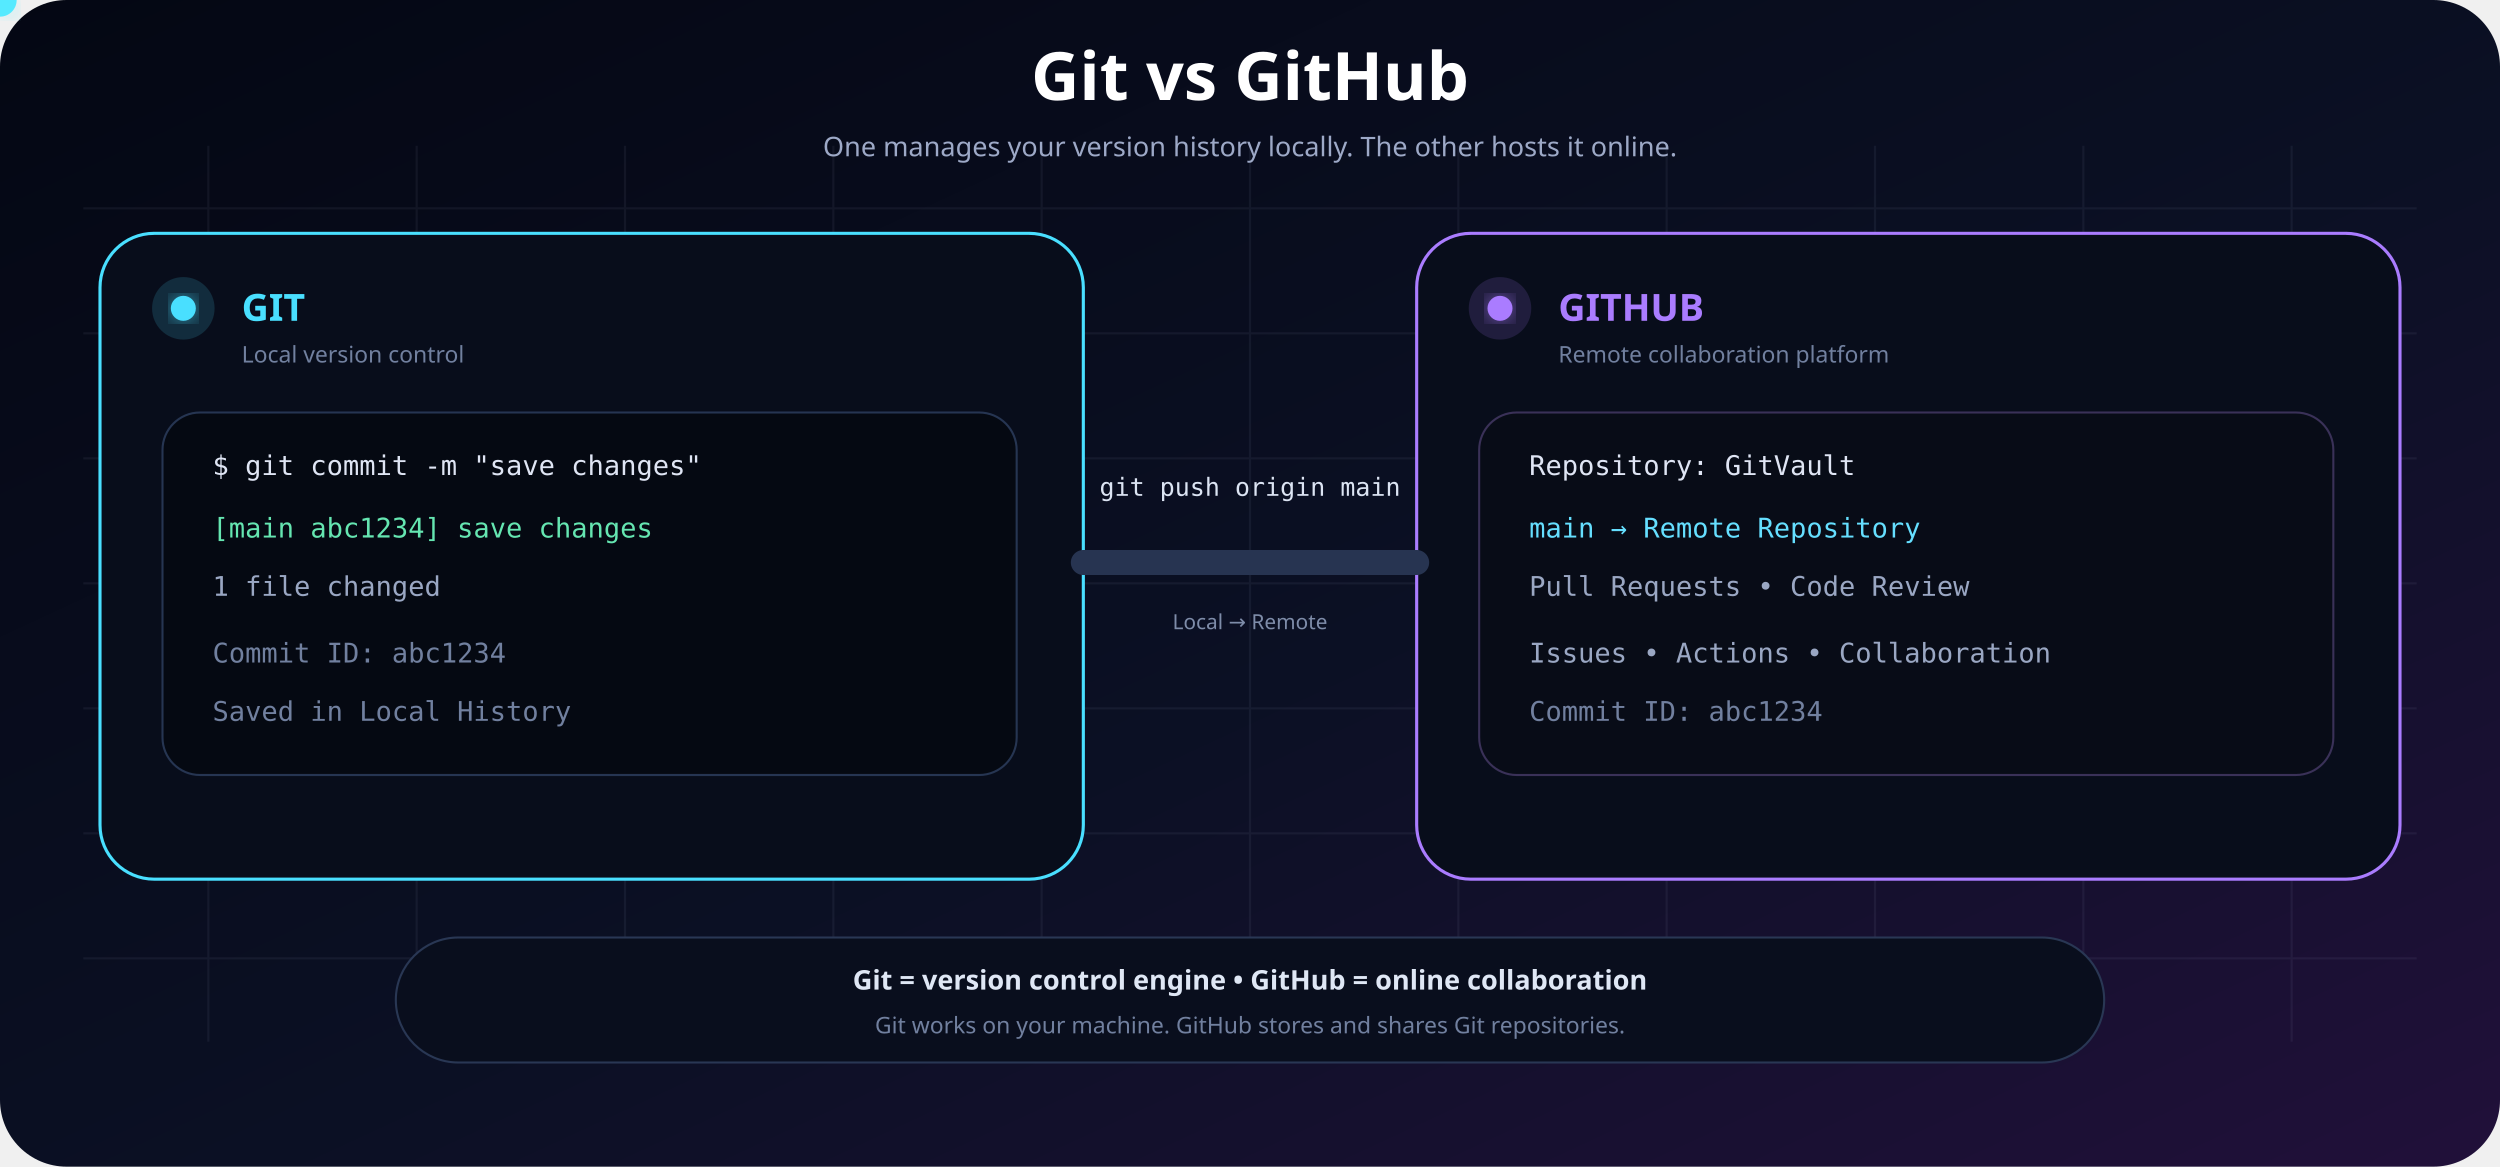
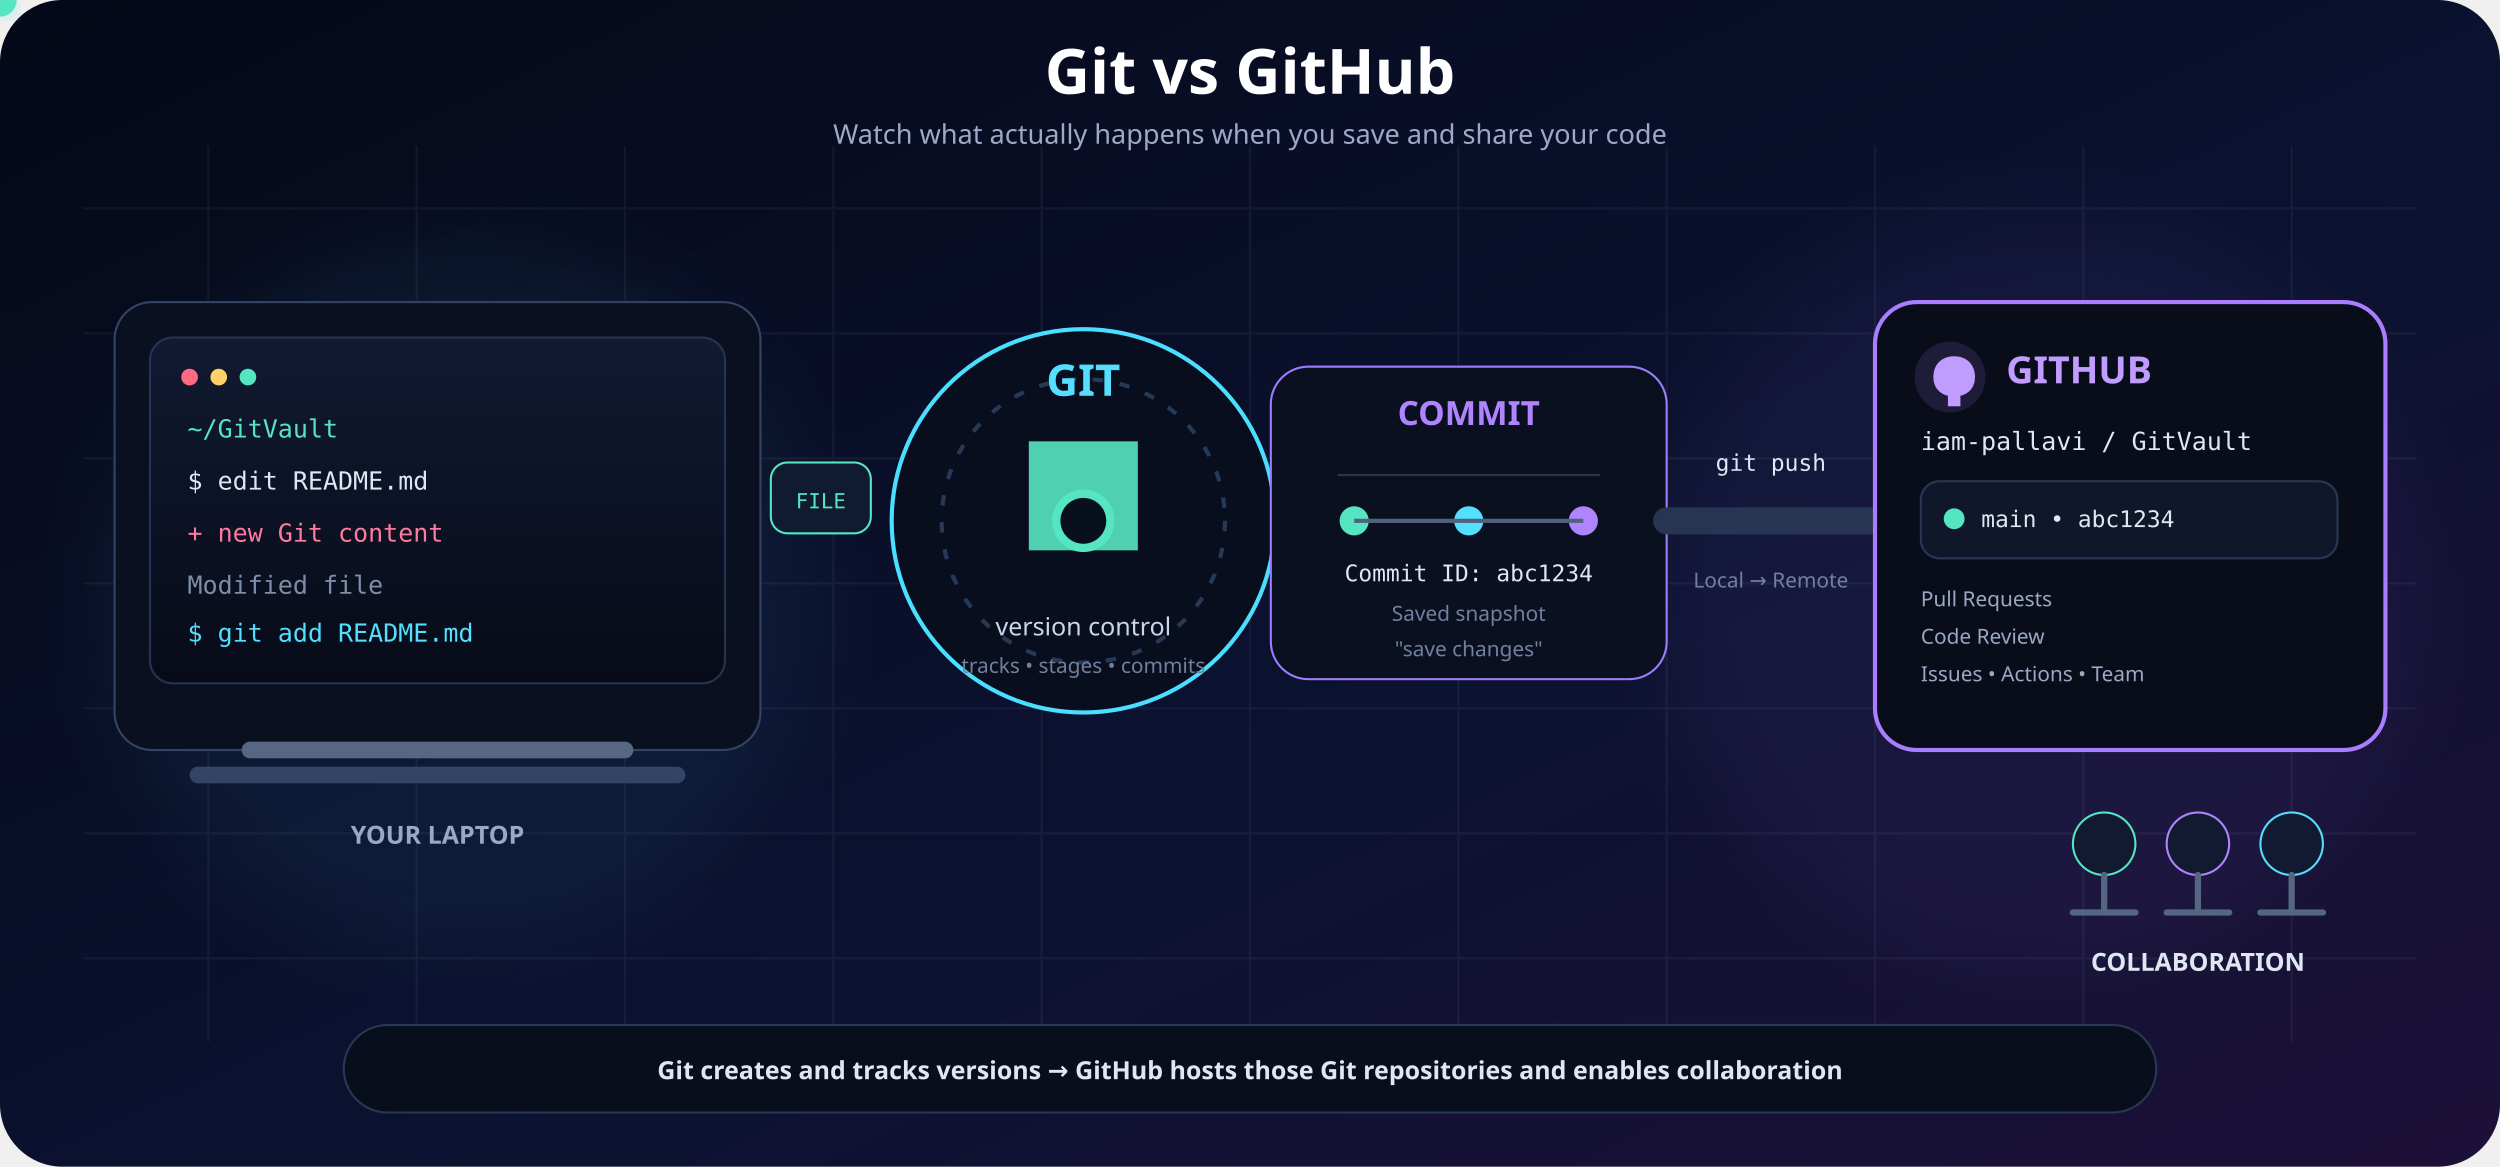
<svg xmlns="http://www.w3.org/2000/svg" viewBox="0 0 1200 560">
  <defs>
    <linearGradient id="bg" x2="1" y2="1">
-       <stop stop-color="#040713" />
-       <stop offset=".55" stop-color="#0b1024" />
-       <stop offset="1" stop-color="#21103a" />
+       <stop stop-color="#050817" />
+       <stop offset=".55" stop-color="#0b1230" />
+       <stop offset="1" stop-color="#1d1038" />
    </linearGradient>
-     <linearGradient id="flow">
-       <stop stop-color="#4ce9c0" />
-       <stop offset=".5" stop-color="#4bdfff" />
-       <stop offset="1" stop-color="#aa7cff" />
+     <linearGradient id="route">
+       <stop stop-color="#55e6c1" />
+       <stop offset=".48" stop-color="#54dfff" />
+       <stop offset="1" stop-color="#b083ff" />
+     </linearGradient>
+     <linearGradient id="screen" x2="0" y2="1">
+       <stop stop-color="#111a32" />
+       <stop offset="1" stop-color="#070b18" />
    </linearGradient>
    <filter id="glow">
-       <feGaussianBlur stdDeviation="6" result="b" />
+       <feGaussianBlur stdDeviation="5" result="b" />
      <feMerge>
        <feMergeNode in="b" />
        <feMergeNode in="SourceGraphic" />
      </feMerge>
    </filter>
+     <filter id="soft">
+       <feGaussianBlur stdDeviation="18" />
+     </filter>
  </defs>
-   <rect width="1200" height="560" rx="32" fill="url(#bg)" />
-   <g opacity=".07" stroke="#b9c4df">
+   <rect width="1200" height="560" rx="30" fill="url(#bg)" />
+   <circle cx="220" cy="285" r="170" fill="#4bdfff" opacity=".055" filter="url(#soft)" />
+   <circle cx="980" cy="285" r="180" fill="#aa7cff" opacity=".055" filter="url(#soft)" />
+   <g opacity=".055" stroke="#d9e2ff">
    <path d="M40 100H1160M40 160H1160M40 220H1160M40 280H1160M40 340H1160M40 400H1160M40 460H1160" />
    <path d="M100 70V500M200 70V500M300 70V500M400 70V500M500 70V500M600 70V500M700 70V500M800 70V500M900 70V500M1000 70V500M1100 70V500" />
  </g>
-   <text x="600" y="48" text-anchor="middle" fill="#fff" font-family="system-ui" font-size="32" font-weight="800">Git vs GitHub</text>
-   <text x="600" y="75" text-anchor="middle" fill="#9da9c7" font-family="system-ui" font-size="13">One manages your version history locally. The other hosts it online.</text>
-   <rect x="48" y="112" width="472" height="310" rx="26" fill="#080d1b" stroke="#49dfff" stroke-width="1.5" />
-   <circle cx="88" cy="148" r="15" fill="#49dfff" opacity=".15" />
-   <circle cx="88" cy="148" r="6" fill="#49dfff" filter="url(#glow)" />
-   <text x="116" y="154" fill="#49dfff" font-family="system-ui" font-size="18" font-weight="800">GIT</text>
-   <text x="116" y="174" fill="#71809f" font-family="system-ui" font-size="11">Local version control</text>
-   <rect x="78" y="198" width="410" height="174" rx="18" fill="#050912" stroke="#263552" />
-   <g font-family="monospace" font-size="13">
-     <text x="102" y="228" fill="#dfe5f4">$ git commit -m "save changes"</text>
-     <text x="102" y="258" fill="#65e6b1">[main abc1234] save changes</text>
-     <text x="102" y="286" fill="#9aa7c3">1 file changed</text>
-     <text x="102" y="318" fill="#71809f">Commit ID: abc1234</text>
-     <text x="102" y="346" fill="#71809f">Saved in Local History</text>
+   <text x="600" y="45" text-anchor="middle" fill="#ffffff" font-family="system-ui" font-size="30" font-weight="800">Git vs GitHub</text>
+   <text x="600" y="69" text-anchor="middle" fill="#9da9c7" font-family="system-ui" font-size="13">Watch what actually happens when you save and share your code</text>
+   <g>
+     <rect x="55" y="145" width="310" height="215" rx="18" fill="#0a1020" stroke="#344464" />
+     <rect x="72" y="162" width="276" height="166" rx="11" fill="url(#screen)" stroke="#243452" />
+     <circle cx="91" cy="181" r="4" fill="#ff6b81" />
+     <circle cx="105" cy="181" r="4" fill="#ffd166" />
+     <circle cx="119" cy="181" r="4" fill="#55e6c1" />
+     <text x="90" y="210" fill="#55e6c1" font-family="monospace" font-size="12">~/GitVault</text>
+     <text x="90" y="235" fill="#dfe7f5" font-family="monospace" font-size="12">$ edit README.md</text>
+     <text x="90" y="260" fill="#ff7b9c" font-family="monospace" font-size="12">+ new Git content</text>
+     <text x="90" y="285" fill="#7f8da9" font-family="monospace" font-size="12">Modified file</text>
+     <text x="90" y="308" fill="#54dfff" font-family="monospace" font-size="12">$ git add README.md</text>
+     <path d="M120 360H300" stroke="#566783" stroke-width="8" stroke-linecap="round" />
+     <path d="M95 372H325" stroke="#344464" stroke-width="8" stroke-linecap="round" />
+     <text x="210" y="405" text-anchor="middle" fill="#9aa8c4" font-family="system-ui" font-size="12" font-weight="700">YOUR LAPTOP</text>
  </g>
-   <rect x="680" y="112" width="472" height="310" rx="26" fill="#080d1b" stroke="#aa7cff" stroke-width="1.5" />
-   <circle cx="720" cy="148" r="15" fill="#aa7cff" opacity=".15" />
-   <circle cx="720" cy="148" r="6" fill="#aa7cff" filter="url(#glow)" />
-   <text x="748" y="154" fill="#aa7cff" font-family="system-ui" font-size="18" font-weight="800">GITHUB</text>
-   <text x="748" y="174" fill="#71809f" font-family="system-ui" font-size="11">Remote collaboration platform</text>
-   <rect x="710" y="198" width="410" height="174" rx="18" fill="#080c17" stroke="#3a3158" />
-   <g font-family="monospace" font-size="13">
-     <text x="734" y="228" fill="#dfe5f4">Repository: GitVault</text>
-     <text x="734" y="258" fill="#65dfff">main → Remote Repository</text>
-     <text x="734" y="286" fill="#9aa7c3">Pull Requests • Code Review</text>
-     <text x="734" y="318" fill="#9aa7c3">Issues • Actions • Collaboration</text>
-     <text x="734" y="346" fill="#71809f">Commit ID: abc1234</text>
+   <g>
+     <circle cx="520" cy="250" r="92" fill="#080e1e" stroke="#4bdfff" stroke-width="2" />
+     <circle cx="520" cy="250" r="68" fill="none" stroke="#263957" stroke-width="2" stroke-dasharray="5 8">
+       <animateTransform attributeName="transform" type="rotate" from="0 520 250" to="360 520 250" dur="9s" repeatCount="indefinite" />
+     </circle>
+     <path d="M483 238L520 201L557 238L520 275Z" fill="#55e6c1" opacity=".9" transform="rotate(45 520 238)" />
+     <circle cx="520" cy="250" r="13" fill="#07101c" stroke="#55e6c1" stroke-width="4" />
+     <text x="520" y="190" text-anchor="middle" fill="#54dfff" font-family="system-ui" font-size="21" font-weight="900">GIT</text>
+     <text x="520" y="305" text-anchor="middle" fill="#cbd6eb" font-family="system-ui" font-size="12">version control</text>
+     <text x="520" y="323" text-anchor="middle" fill="#71809f" font-family="system-ui" font-size="10">tracks • stages • commits</text>
  </g>
-   <path d="M520 270H680" stroke="#273451" stroke-width="12" stroke-linecap="round" />
-   <path d="M520 270H680" stroke="url(#flow)" stroke-width="3" stroke-dasharray="10 10">
-     <animate attributeName="stroke-dashoffset" from="0" to="-40" dur=".6s" repeatCount="indefinite" />
+   <g>
+     <rect x="370" y="222" width="48" height="34" rx="8" fill="#101b31" stroke="#55e6c1" />
+     <text x="394" y="244" text-anchor="middle" fill="#55e6c1" font-family="monospace" font-size="10">FILE</text>
+     <animateTransform attributeName="transform" type="translate" values="0 0;125 0;0 0" dur="4s" repeatCount="indefinite" />
+   </g>
+   <g>
+     <rect x="610" y="176" width="190" height="150" rx="18" fill="#0a1020" stroke="#9c7cff" />
+     <text x="705" y="204" text-anchor="middle" fill="#b083ff" font-family="system-ui" font-size="16" font-weight="800">COMMIT</text>
+     <path d="M642 228H768" stroke="#273552" />
+     <circle cx="650" cy="250" r="7" fill="#55e6c1" />
+     <circle cx="705" cy="250" r="7" fill="#54dfff" />
+     <circle cx="760" cy="250" r="7" fill="#b083ff" />
+     <path d="M650 250H760" stroke="#52627e" stroke-width="2" />
+     <text x="705" y="279" text-anchor="middle" fill="#dfe7f5" font-family="monospace" font-size="11">Commit ID: abc1234</text>
+     <text x="705" y="298" text-anchor="middle" fill="#71809f" font-family="system-ui" font-size="10">Saved snapshot</text>
+     <text x="705" y="315" text-anchor="middle" fill="#71809f" font-family="system-ui" font-size="10">"save changes"</text>
+   </g>
+   <path d="M800 250H900" stroke="#263552" stroke-width="13" stroke-linecap="round" />
+   <path d="M800 250H900" stroke="url(#route)" stroke-width="3" stroke-dasharray="11 9">
+     <animate attributeName="stroke-dashoffset" from="0" to="-40" dur=".7s" repeatCount="indefinite" />
  </path>
-   <circle r="8" fill="#55eaff" filter="url(#glow)">
-     <animateMotion dur="2s" repeatCount="indefinite" path="M520 270H680" />
+   <circle r="8" fill="#55e6c1" filter="url(#glow)">
+     <animateMotion dur="2.2s" repeatCount="indefinite" path="M800 250H900" />
  </circle>
-   <text x="600" y="238" text-anchor="middle" fill="#dce4f3" font-family="monospace" font-size="12">git push origin main</text>
-   <text x="600" y="302" text-anchor="middle" fill="#7e8ca9" font-family="system-ui" font-size="10">Local → Remote</text>
-   <rect x="190" y="450" width="820" height="60" rx="30" fill="#090e1d" stroke="#293754" />
-   <text x="600" y="475" text-anchor="middle" fill="#dfe7f5" font-family="system-ui" font-size="13" font-weight="700">Git = version control engine  •  GitHub = online collaboration</text>
-   <text x="600" y="496" text-anchor="middle" fill="#71809f" font-family="system-ui" font-size="11">Git works on your machine. GitHub stores and shares Git repositories.</text>
+   <text x="850" y="226" text-anchor="middle" fill="#dfe7f5" font-family="monospace" font-size="11">git push</text>
+   <text x="850" y="282" text-anchor="middle" fill="#71809f" font-family="system-ui" font-size="10">Local → Remote</text>
+   <g>
+     <rect x="900" y="145" width="245" height="215" rx="20" fill="#090d1a" stroke="#aa7cff" stroke-width="2" />
+     <circle cx="936" cy="181" r="17" fill="#aa7cff" opacity=".14" />
+     <path d="M928 181c0-6 4-10 10-10s10 4 10 10c0 5-3 8-7 9v5h-6v-5c-4-1-7-4-7-9Z" fill="#c19cff" />
+     <text x="963" y="184" fill="#c19cff" font-family="system-ui" font-size="18" font-weight="900">GITHUB</text>
+     <text x="922" y="216" fill="#dfe7f5" font-family="monospace" font-size="12">iam-pallavi / GitVault</text>
+     <rect x="922" y="231" width="200" height="37" rx="9" fill="#11172a" stroke="#293754" />
+     <circle cx="938" cy="249" r="5" fill="#55e6c1" />
+     <text x="951" y="253" fill="#dfe7f5" font-family="monospace" font-size="11">main • abc1234</text>
+     <text x="922" y="291" fill="#9aa8c4" font-family="system-ui" font-size="10">Pull Requests</text>
+     <text x="922" y="309" fill="#9aa8c4" font-family="system-ui" font-size="10">Code Review</text>
+     <text x="922" y="327" fill="#9aa8c4" font-family="system-ui" font-size="10">Issues • Actions • Team</text>
+   </g>
+   <g>
+     <circle cx="1010" cy="405" r="15" fill="#111a31" stroke="#55e6c1" />
+     <circle cx="1055" cy="405" r="15" fill="#111a31" stroke="#b083ff" />
+     <circle cx="1100" cy="405" r="15" fill="#111a31" stroke="#54dfff" />
+     <path d="M1010 420v18M1055 420v18M1100 420v18M995 438h30M1040 438h30M1085 438h30" stroke="#556681" stroke-width="3" stroke-linecap="round" />
+     <text x="1055" y="466" text-anchor="middle" fill="#dfe7f5" font-family="system-ui" font-size="12" font-weight="700">COLLABORATION</text>
+   </g>
+   <rect x="165" y="492" width="870" height="42" rx="21" fill="#080e1c" stroke="#293754" />
+   <text x="600" y="518" text-anchor="middle" fill="#dfe7f5" font-family="system-ui" font-size="12" font-weight="700">Git creates and tracks versions  →  GitHub hosts those Git repositories and enables collaboration</text>
</svg>
